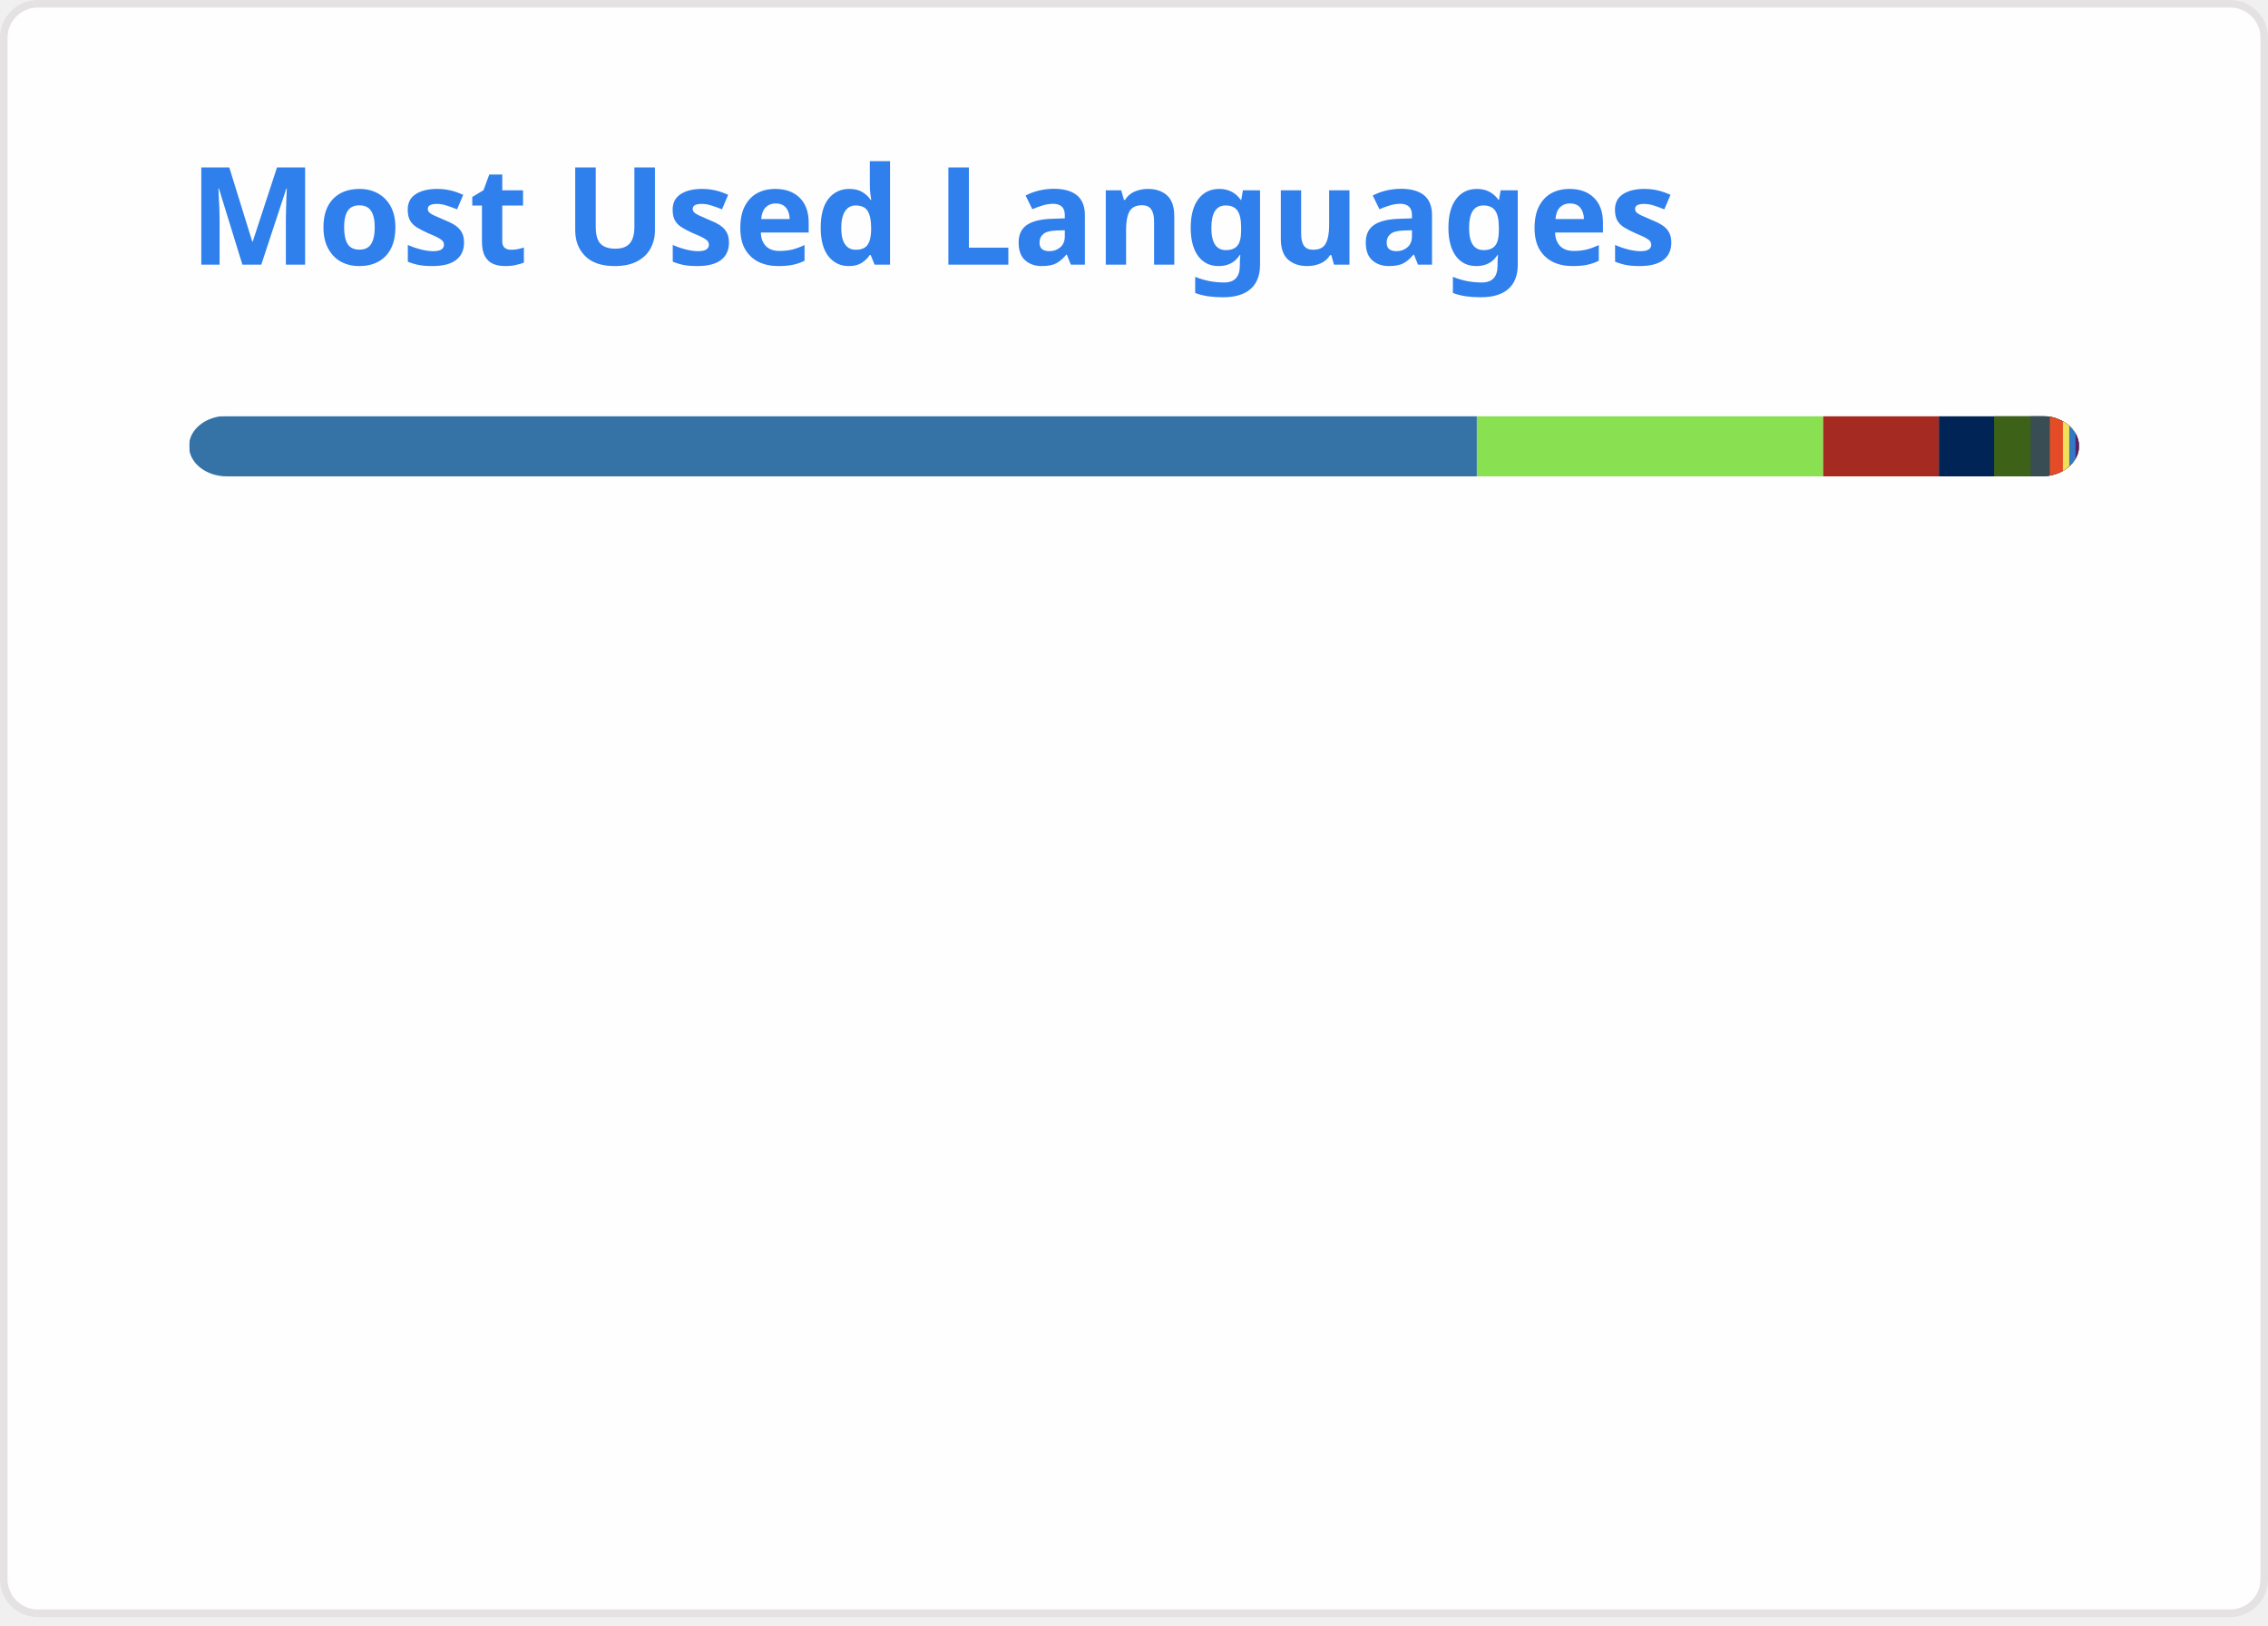
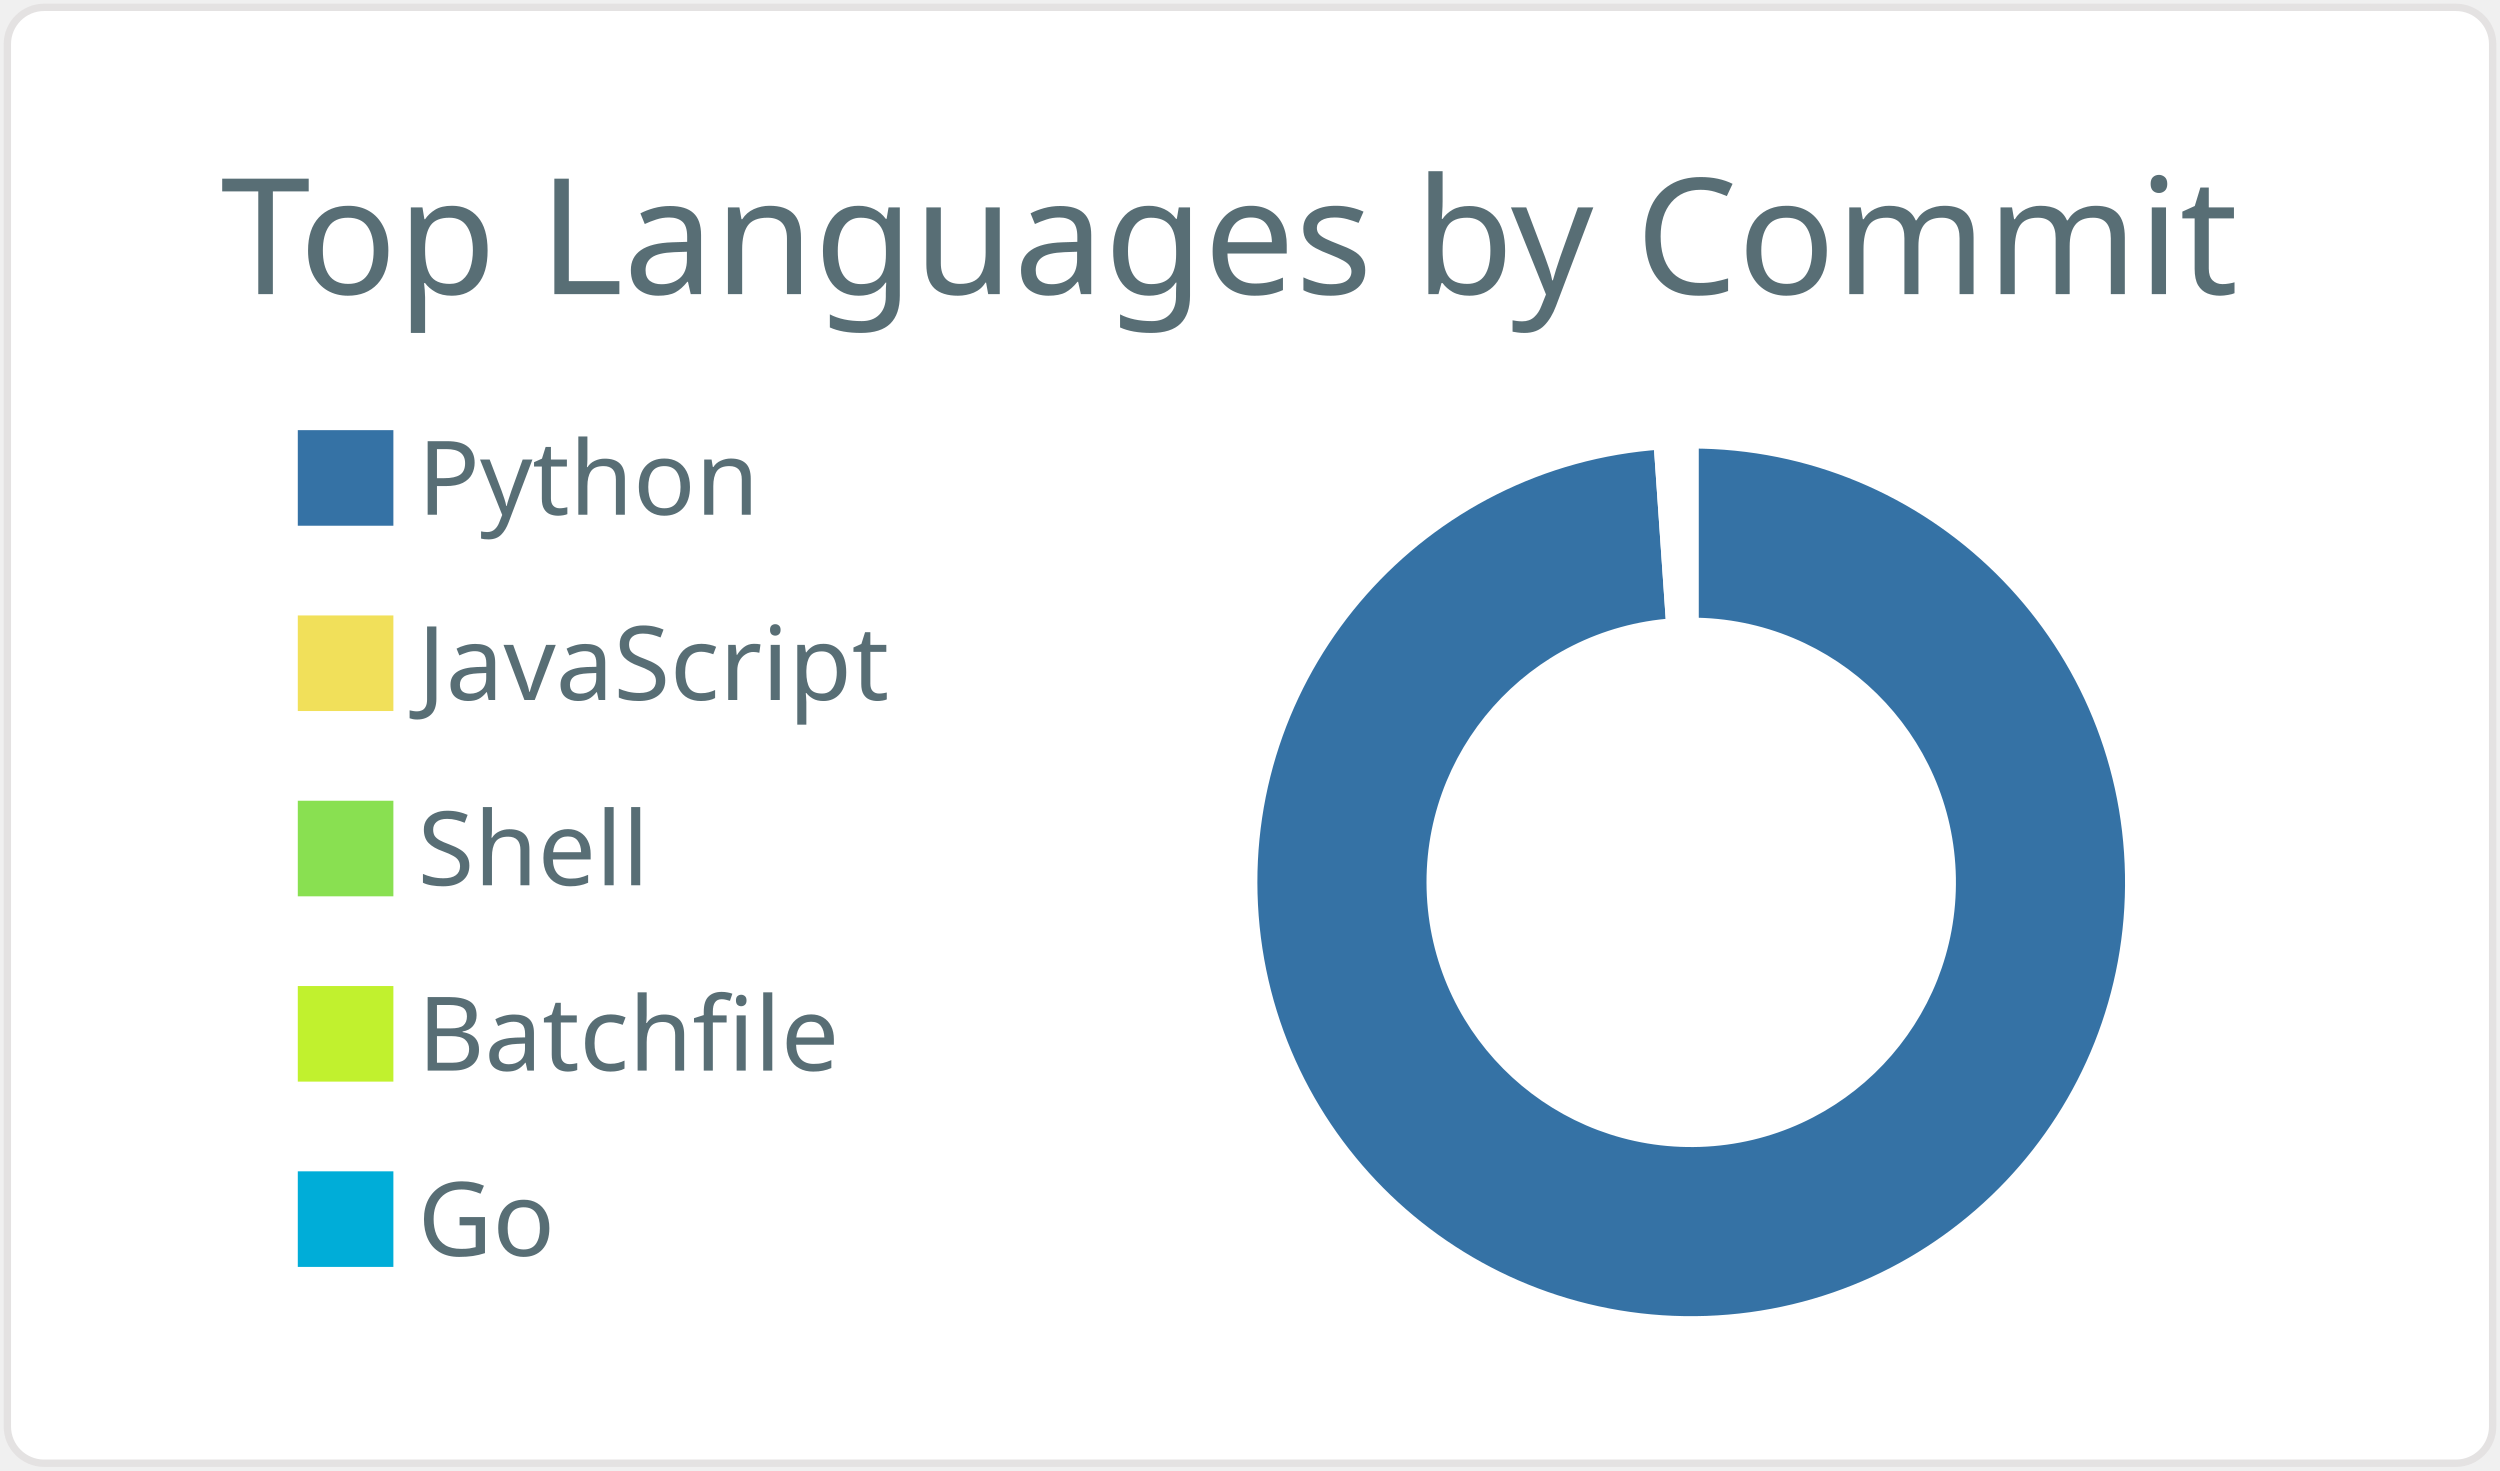
- <svg xmlns="http://www.w3.org/2000/svg" width="300" height="215" viewBox="0 0 300 215" fill="none" role="img" aria-labelledby="descId">
-   <style>
-           .header {
-             font: 600 18px 'Segoe UI', Ubuntu, Sans-Serif;
-             fill: #2f80ed;
-             animation: fadeInAnimation 0.8s ease-in-out forwards;
-           }
-           @supports(-moz-appearance: auto) {
-             /* Selector detects Firefox */
-             .header { font-size: 15.5px; }
-           }
-           
-     @keyframes slideInAnimation {
-       from {
-         width: 0;
-       }
-       to {
-         width: calc(100%-100px);
-       }
-     }
-     @keyframes growWidthAnimation {
-       from {
-         width: 0;
-       }
-       to {
-         width: 100%;
-       }
-     }
-     .stat {
-       font: 600 14px 'Segoe UI', Ubuntu, "Helvetica Neue", Sans-Serif; fill: #434d58;
-     }
-     @supports(-moz-appearance: auto) {
-       /* Selector detects Firefox */
-       .stat { font-size:12px; }
-     }
-     .bold { font-weight: 700 }
-     .lang-name {
-       font: 400 11px "Segoe UI", Ubuntu, Sans-Serif;
-       fill: #434d58;
-     }
-     .stagger {
-       opacity: 0;
-       animation: fadeInAnimation 0.3s ease-in-out forwards;
-     }
-     #rect-mask rect{
-       animation: slideInAnimation 1s ease-in-out forwards;
-     }
-     .lang-progress{
-       animation: growWidthAnimation 0.6s ease-in-out forwards;
-     }
-     
- 
-           
-       /* Animations */
-       @keyframes scaleInAnimation {
-         from {
-           transform: translate(-5px, 5px) scale(0);
-         }
-         to {
-           transform: translate(-5px, 5px) scale(1);
-         }
-       }
-       @keyframes fadeInAnimation {
-         from {
-           opacity: 0;
-         }
-         to {
-           opacity: 1;
-         }
-       }
-     
-           
-         </style>
-   <rect data-testid="card-bg" x="0.5" y="0.5" rx="4.5" height="99%" stroke="#e4e2e2" width="299" fill="#fffefe" stroke-opacity="1" />
-   <g data-testid="card-title" transform="translate(25, 35)">
-     <g transform="translate(0, 0)">
-       <text x="0" y="0" class="header" data-testid="header">Most Used Languages</text>
+ <svg xmlns="http://www.w3.org/2000/svg" width="340" height="200" viewBox="0 0 340 200">
+   <style>* {
+           font-family: 'Segoe UI', Ubuntu, "Helvetica Neue", Sans-Serif
+         }</style>
+   <g class="gpsc-root">
+     <rect x="1" y="1" rx="5" ry="5" height="99%" width="99.412%" stroke="#e4e2e2" stroke-width="1" fill="#ffffff" stroke-opacity="1" />
+     <text x="30" y="40" class="gpsc-item" style="--gpsc-i: 0; font-size: 22px; fill: #586e75;">Top Languages by Commit</text>
+     <g transform="translate(0,40)">
+       <g transform="translate(40,0)">
+         <rect y="18" width="14" height="14" class="gpsc-item" style="--gpsc-i: 0; stroke-width: 1px;" fill="#3572A5" stroke="#ffffff" />
+         <rect y="43.2" width="14" height="14" class="gpsc-item" style="--gpsc-i: 1; stroke-width: 1px;" fill="#f1e05a" stroke="#ffffff" />
+         <rect y="68.4" width="14" height="14" class="gpsc-item" style="--gpsc-i: 2; stroke-width: 1px;" fill="#89e051" stroke="#ffffff" />
+         <rect y="93.6" width="14" height="14" class="gpsc-item" style="--gpsc-i: 3; stroke-width: 1px;" fill="#C1F12E" stroke="#ffffff" />
+         <rect y="118.8" width="14" height="14" class="gpsc-item" style="--gpsc-i: 4; stroke-width: 1px;" fill="#00ADD8" stroke="#ffffff" />
+         <text x="16.8" y="30" class="gpsc-item" style="--gpsc-i: 0; fill: #586e75; font-size: 14px;">Python</text>
+         <text x="16.8" y="55.2" class="gpsc-item" style="--gpsc-i: 1; fill: #586e75; font-size: 14px;">JavaScript</text>
+         <text x="16.8" y="80.4" class="gpsc-item" style="--gpsc-i: 2; fill: #586e75; font-size: 14px;">Shell</text>
+         <text x="16.8" y="105.6" class="gpsc-item" style="--gpsc-i: 3; fill: #586e75; font-size: 14px;">Batchfile</text>
+         <text x="16.8" y="130.8" class="gpsc-item" style="--gpsc-i: 4; fill: #586e75; font-size: 14px;">Go</text>
+       </g>
+       <g transform="translate( 230, 80 )">
+         <g class="arc" style="--gpsc-i: 0;">
+           <path d="M3.67394039744206e-15,-60A60,60,0,1,1,-4.12,-59.858L-2.403,-34.917A35,35,0,1,0,2.1431318985078682e-15,-35Z" style="fill: #3572A5; stroke-width: 2px;" stroke="#ffffff" />
+         </g>
+         <g class="arc" style="--gpsc-i: 1;">
+           <path d="M-4.12,-59.858A60,60,0,0,1,-2.123,-59.962L-1.238,-34.978A35,35,0,0,0,-2.403,-34.917Z" style="fill: #f1e05a; stroke-width: 2px;" stroke="#ffffff" />
+         </g>
+         <g class="arc" style="--gpsc-i: 2;">
+           <path d="M-2.123,-59.962A60,60,0,0,1,-1.143,-59.989L-0.667,-34.994A35,35,0,0,0,-1.238,-34.978Z" style="fill: #89e051; stroke-width: 2px;" stroke="#ffffff" />
+         </g>
+         <g class="arc" style="--gpsc-i: 3;">
+           <path d="M-1.143,-59.989A60,60,0,0,1,-0.531,-59.998L-0.31,-34.999A35,35,0,0,0,-0.667,-34.994Z" style="fill: #C1F12E; stroke-width: 2px;" stroke="#ffffff" />
+         </g>
+         <g class="arc" style="--gpsc-i: 4;">
+           <path d="M-0.531,-59.998A60,60,0,0,1,-6.431252637433369e-14,-60L-3.7515640385027985e-14,-35A35,35,0,0,0,-0.31,-34.999Z" style="fill: #00ADD8; stroke-width: 2px;" stroke="#ffffff" />
+         </g>
+       </g>
    </g>
  </g>
-   <g data-testid="main-card-body" transform="translate(0, 55)">
-     <svg data-testid="lang-items" x="25">
-       <mask id="rect-mask">
-         <rect x="0" y="0" width="250" height="8" fill="white" rx="5" />
-       </mask>
-       <rect mask="url(#rect-mask)" data-testid="lang-progress" x="0" y="0" width="170.35" height="8" fill="#3572A5" />
-       <rect mask="url(#rect-mask)" data-testid="lang-progress" x="170.35" y="0" width="45.81" height="8" fill="#89e051" />
-       <rect mask="url(#rect-mask)" data-testid="lang-progress" x="216.16" y="0" width="15.3" height="8" fill="#a52a22" />
-       <rect mask="url(#rect-mask)" data-testid="lang-progress" x="231.46" y="0" width="17.31" height="8" fill="#012456" />
-       <rect mask="url(#rect-mask)" data-testid="lang-progress" x="238.77" y="0" width="14.83" height="8" fill="#3D6117" />
-       <rect mask="url(#rect-mask)" data-testid="lang-progress" x="243.6" y="0" width="12.53" height="8" fill="#384d54" />
-       <rect mask="url(#rect-mask)" data-testid="lang-progress" x="246.13" y="0" width="11.74" height="8" fill="#e34c26" />
-       <rect mask="url(#rect-mask)" data-testid="lang-progress" x="247.87" y="0" width="10.84" height="8" fill="#f1e05a" />
-       <rect mask="url(#rect-mask)" data-testid="lang-progress" x="248.71" y="0" width="10.83" height="8" fill="#3178c6" />
-       <rect mask="url(#rect-mask)" data-testid="lang-progress" x="249.54" y="0" width="10.45" height="8" fill="#5B2063" />
-       <g transform="translate(0, 25)">
-         <g transform="translate(0, 0)">
-           <g transform="translate(0, 0)">
-             <g class="stagger" style="animation-delay: 450ms">
-               <circle cx="5" cy="6" r="5" fill="#3572A5" />
-               <text data-testid="lang-name" x="15" y="10" class="lang-name">
-         Python 68.14%
-       </text>
-             </g>
-           </g>
-           <g transform="translate(0, 25)">
-             <g class="stagger" style="animation-delay: 600ms">
-               <circle cx="5" cy="6" r="5" fill="#89e051" />
-               <text data-testid="lang-name" x="15" y="10" class="lang-name">
-         Shell 18.33%
-       </text>
-             </g>
-           </g>
-           <g transform="translate(0, 50)">
-             <g class="stagger" style="animation-delay: 750ms">
-               <circle cx="5" cy="6" r="5" fill="#a52a22" />
-               <text data-testid="lang-name" x="15" y="10" class="lang-name">
-         Jinja 6.12%
-       </text>
-             </g>
-           </g>
-           <g transform="translate(0, 75)">
-             <g class="stagger" style="animation-delay: 900ms">
-               <circle cx="5" cy="6" r="5" fill="#012456" />
-               <text data-testid="lang-name" x="15" y="10" class="lang-name">
-         PowerShell 2.92%
-       </text>
-             </g>
-           </g>
-           <g transform="translate(0, 100)">
-             <g class="stagger" style="animation-delay: 1050ms">
-               <circle cx="5" cy="6" r="5" fill="#3D6117" />
-               <text data-testid="lang-name" x="15" y="10" class="lang-name">
-         TeX 1.93%
-       </text>
-             </g>
-           </g>
-         </g>
-         <g transform="translate(150, 0)">
-           <g transform="translate(0, 0)">
-             <g class="stagger" style="animation-delay: 450ms">
-               <circle cx="5" cy="6" r="5" fill="#384d54" />
-               <text data-testid="lang-name" x="15" y="10" class="lang-name">
-         Dockerfile 1.01%
-       </text>
-             </g>
-           </g>
-           <g transform="translate(0, 25)">
-             <g class="stagger" style="animation-delay: 600ms">
-               <circle cx="5" cy="6" r="5" fill="#e34c26" />
-               <text data-testid="lang-name" x="15" y="10" class="lang-name">
-         HTML 0.70%
-       </text>
-             </g>
-           </g>
-           <g transform="translate(0, 50)">
-             <g class="stagger" style="animation-delay: 750ms">
-               <circle cx="5" cy="6" r="5" fill="#f1e05a" />
-               <text data-testid="lang-name" x="15" y="10" class="lang-name">
-         JavaScript 0.34%
-       </text>
-             </g>
-           </g>
-           <g transform="translate(0, 75)">
-             <g class="stagger" style="animation-delay: 900ms">
-               <circle cx="5" cy="6" r="5" fill="#3178c6" />
-               <text data-testid="lang-name" x="15" y="10" class="lang-name">
-         TypeScript 0.33%
-       </text>
-             </g>
-           </g>
-           <g transform="translate(0, 100)">
-             <g class="stagger" style="animation-delay: 1050ms">
-               <circle cx="5" cy="6" r="5" fill="#5B2063" />
-               <text data-testid="lang-name" x="15" y="10" class="lang-name">
-         Gherkin 0.18%
-       </text>
-             </g>
-           </g>
-         </g>
-       </g>
-     </svg>
-   </g>
</svg>
